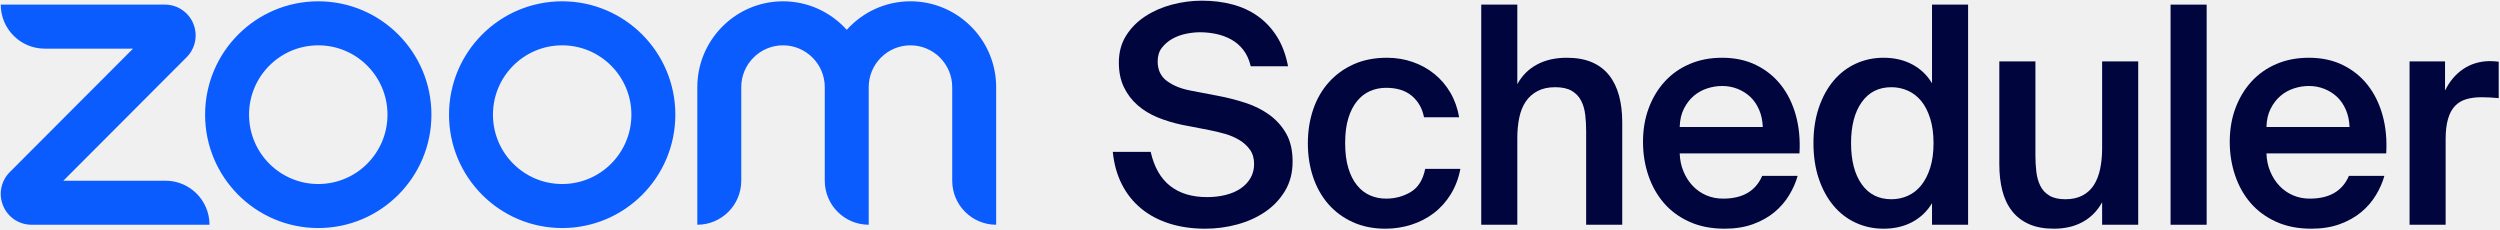
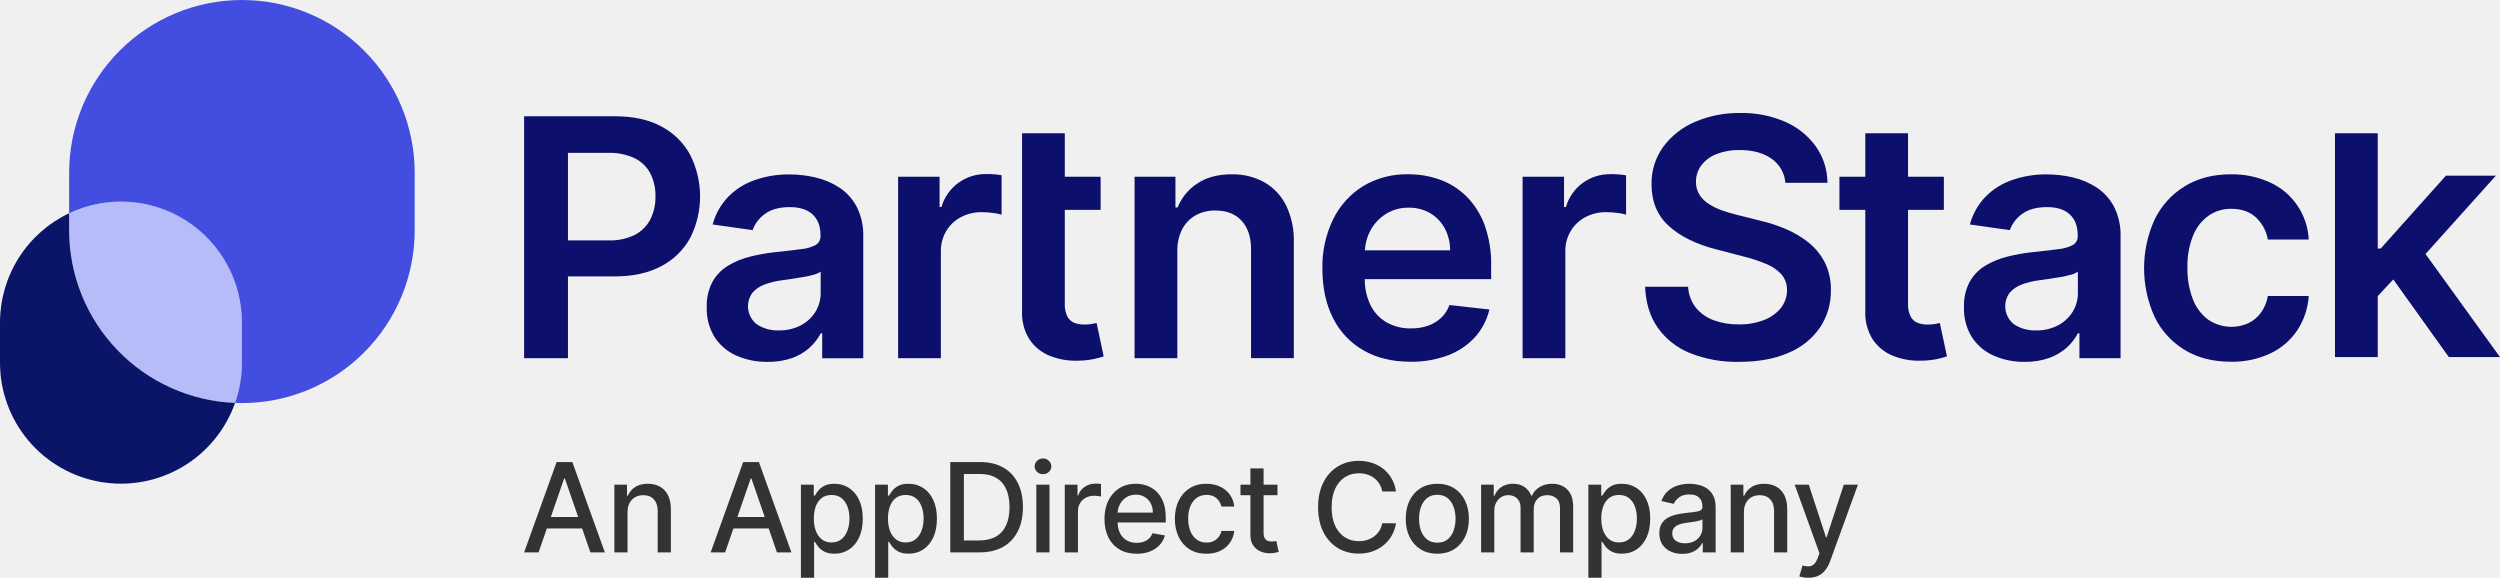
- <svg xmlns="http://www.w3.org/2000/svg" width="218" height="20" viewBox="0 0 218 20" fill="none">
-   <g clip-path="url(#clip0_3514_24130)">
-     <path d="M103.09 10.887C102.332 10.728 101.618 10.512 100.948 10.239C100.278 9.965 99.692 9.608 99.19 9.166C98.688 8.725 98.291 8.2 98 7.591C97.709 6.982 97.564 6.272 97.564 5.46C97.564 4.56 97.775 3.775 98.198 3.104C98.621 2.433 99.177 1.873 99.864 1.423C100.552 0.972 101.327 0.633 102.191 0.403C103.055 0.174 103.927 0.059 104.809 0.059C105.761 0.059 106.651 0.17 107.479 0.39C108.308 0.611 109.048 0.955 109.7 1.423C110.352 1.89 110.904 2.482 111.353 3.196C111.803 3.911 112.124 4.772 112.318 5.778H109.066C108.925 5.195 108.704 4.715 108.405 4.335C108.105 3.955 107.752 3.655 107.347 3.435C106.941 3.214 106.505 3.055 106.038 2.958C105.571 2.861 105.1 2.812 104.624 2.812C104.253 2.812 103.852 2.857 103.421 2.945C102.988 3.033 102.592 3.179 102.231 3.382C101.869 3.585 101.565 3.845 101.318 4.163C101.071 4.48 100.948 4.878 100.948 5.354C100.948 6.095 101.217 6.665 101.755 7.062C102.292 7.459 102.975 7.737 103.804 7.896L106.157 8.346C107.003 8.505 107.819 8.712 108.603 8.968C109.387 9.224 110.084 9.573 110.692 10.014C111.3 10.455 111.789 11.002 112.16 11.655C112.53 12.308 112.715 13.12 112.715 14.091C112.715 15.062 112.494 15.913 112.054 16.645C111.613 17.378 111.036 17.987 110.322 18.472C109.608 18.958 108.797 19.324 107.889 19.571C106.981 19.818 106.052 19.942 105.1 19.942C103.954 19.942 102.909 19.791 101.966 19.492C101.023 19.192 100.203 18.755 99.507 18.181C98.811 17.608 98.251 16.906 97.828 16.076C97.405 15.247 97.141 14.303 97.035 13.244H100.34C100.64 14.567 101.204 15.556 102.032 16.209C102.861 16.862 103.936 17.188 105.258 17.188C105.822 17.188 106.356 17.127 106.858 17.003C107.36 16.88 107.797 16.694 108.167 16.447C108.537 16.2 108.828 15.896 109.039 15.534C109.251 15.172 109.357 14.762 109.357 14.303C109.357 13.809 109.238 13.394 109 13.058C108.762 12.723 108.453 12.441 108.074 12.211C107.695 11.982 107.272 11.801 106.805 11.668C106.338 11.536 105.875 11.426 105.417 11.337L103.09 10.887Z" fill="#00053D" />
-     <path d="M120.946 5.036C121.739 5.036 122.488 5.16 123.194 5.407C123.898 5.654 124.529 6.002 125.084 6.453C125.639 6.903 126.102 7.445 126.472 8.081C126.843 8.716 127.098 9.431 127.239 10.225H124.172C124.031 9.467 123.683 8.848 123.128 8.372C122.572 7.895 121.819 7.657 120.867 7.657C120.373 7.657 119.91 7.75 119.479 7.935C119.046 8.12 118.668 8.412 118.342 8.809C118.015 9.206 117.76 9.705 117.575 10.305C117.39 10.905 117.297 11.628 117.297 12.476C117.297 13.323 117.39 14.051 117.575 14.66C117.76 15.269 118.015 15.772 118.342 16.169C118.668 16.566 119.046 16.857 119.479 17.042C119.91 17.228 120.373 17.32 120.867 17.32C121.66 17.32 122.378 17.126 123.022 16.738C123.665 16.35 124.084 15.679 124.278 14.726H127.345C127.186 15.556 126.904 16.297 126.499 16.95C126.093 17.603 125.6 18.15 125.018 18.591C124.436 19.033 123.784 19.368 123.061 19.597C122.338 19.826 121.589 19.942 120.814 19.942C119.756 19.942 118.808 19.752 117.971 19.372C117.134 18.993 116.425 18.472 115.843 17.81C115.261 17.148 114.816 16.363 114.508 15.454C114.199 14.545 114.045 13.561 114.045 12.502C114.045 11.443 114.199 10.459 114.508 9.55C114.816 8.641 115.27 7.852 115.869 7.181C116.468 6.51 117.191 5.985 118.038 5.605C118.884 5.226 119.853 5.036 120.946 5.036Z" fill="#00053D" />
-     <path d="M132.31 7.34C132.715 6.598 133.284 6.029 134.016 5.632C134.747 5.235 135.615 5.036 136.62 5.036C137.484 5.036 138.22 5.169 138.828 5.434C139.436 5.698 139.934 6.078 140.322 6.572C140.71 7.066 140.996 7.657 141.181 8.346C141.366 9.034 141.459 9.802 141.459 10.649V19.598H138.312V11.417C138.312 10.94 138.286 10.473 138.233 10.014C138.18 9.555 138.061 9.145 137.876 8.783C137.691 8.421 137.417 8.134 137.056 7.922C136.695 7.71 136.214 7.604 135.615 7.604C135.016 7.604 134.505 7.715 134.082 7.935C133.659 8.156 133.315 8.461 133.05 8.849C132.786 9.237 132.597 9.705 132.482 10.252C132.367 10.799 132.31 11.39 132.31 12.026V19.598H129.164V0.403H132.31V7.34Z" fill="#00053D" />
-     <path d="M150.383 19.942C149.22 19.942 148.193 19.738 147.303 19.332C146.412 18.927 145.672 18.379 145.081 17.691C144.491 17.003 144.041 16.2 143.733 15.282C143.424 14.364 143.27 13.393 143.27 12.37C143.27 11.293 143.438 10.309 143.773 9.418C144.107 8.527 144.575 7.754 145.174 7.101C145.773 6.448 146.496 5.941 147.342 5.579C148.188 5.217 149.131 5.036 150.171 5.036C151.282 5.036 152.269 5.248 153.133 5.672C153.996 6.095 154.719 6.678 155.301 7.419C155.883 8.16 156.315 9.038 156.597 10.053C156.879 11.068 156.984 12.176 156.914 13.376H146.47C146.487 13.941 146.597 14.466 146.8 14.951C147.003 15.437 147.272 15.856 147.607 16.209C147.941 16.562 148.334 16.835 148.783 17.029C149.233 17.224 149.722 17.32 150.251 17.32C151.96 17.32 153.097 16.659 153.662 15.335H156.755C156.597 15.9 156.35 16.46 156.015 17.016C155.68 17.572 155.252 18.066 154.733 18.499C154.213 18.931 153.591 19.28 152.869 19.544C152.146 19.809 151.317 19.942 150.383 19.942ZM150.171 7.498C149.731 7.498 149.294 7.569 148.863 7.71C148.43 7.852 148.043 8.067 147.699 8.359C147.355 8.65 147.069 9.021 146.84 9.471C146.611 9.921 146.487 10.455 146.47 11.072H153.715C153.697 10.525 153.591 10.027 153.397 9.577C153.203 9.126 152.948 8.752 152.631 8.451C152.313 8.151 151.943 7.918 151.52 7.75C151.097 7.582 150.647 7.498 150.171 7.498Z" fill="#00053D" />
-     <path d="M168.472 0.403H171.618V19.598H168.472V17.718C168.049 18.424 167.476 18.971 166.753 19.359C166.03 19.747 165.193 19.942 164.241 19.942C163.377 19.942 162.571 19.77 161.822 19.425C161.072 19.081 160.424 18.583 159.878 17.93C159.332 17.277 158.904 16.491 158.596 15.573C158.287 14.656 158.133 13.623 158.133 12.476C158.133 11.347 158.287 10.323 158.596 9.405C158.904 8.487 159.332 7.702 159.878 7.048C160.424 6.396 161.072 5.897 161.822 5.553C162.571 5.208 163.377 5.036 164.241 5.036C165.193 5.036 166.03 5.231 166.753 5.619C167.476 6.007 168.049 6.555 168.472 7.26V0.403ZM168.604 12.476C168.604 11.664 168.507 10.949 168.313 10.331C168.119 9.714 167.859 9.206 167.533 8.809C167.207 8.412 166.819 8.112 166.37 7.909C165.92 7.706 165.44 7.604 164.929 7.604C163.818 7.604 162.954 8.041 162.337 8.915C161.72 9.789 161.412 10.976 161.412 12.476C161.412 13.994 161.72 15.19 162.337 16.063C162.954 16.937 163.818 17.374 164.929 17.374C165.44 17.374 165.92 17.272 166.37 17.069C166.819 16.866 167.207 16.562 167.533 16.156C167.859 15.75 168.119 15.242 168.313 14.633C168.507 14.025 168.604 13.306 168.604 12.476Z" fill="#00053D" />
-     <path d="M183.305 17.638C182.899 18.38 182.34 18.949 181.626 19.346C180.912 19.743 180.07 19.942 179.101 19.942C178.255 19.942 177.532 19.809 176.933 19.544C176.333 19.28 175.839 18.9 175.452 18.406C175.064 17.912 174.782 17.321 174.606 16.632C174.429 15.944 174.341 15.176 174.341 14.329V5.354H177.488V13.561C177.488 14.038 177.514 14.506 177.567 14.964C177.62 15.424 177.735 15.834 177.911 16.195C178.087 16.557 178.351 16.844 178.704 17.056C179.057 17.268 179.524 17.374 180.106 17.374C180.687 17.374 181.185 17.264 181.6 17.043C182.014 16.822 182.344 16.518 182.591 16.129C182.838 15.741 183.018 15.273 183.133 14.726C183.248 14.179 183.305 13.588 183.305 12.952V5.354H186.452V19.597H183.305V17.638Z" fill="#00053D" />
-     <path d="M192.42 19.598H189.273V0.403H192.42V19.598Z" fill="#00053D" />
-     <path d="M201.547 19.942C200.383 19.942 199.356 19.738 198.466 19.332C197.576 18.927 196.836 18.379 196.245 17.691C195.655 17.003 195.205 16.2 194.897 15.282C194.588 14.364 194.434 13.393 194.434 12.37C194.434 11.293 194.601 10.309 194.937 9.418C195.271 8.527 195.738 7.754 196.338 7.101C196.937 6.448 197.66 5.941 198.506 5.579C199.352 5.217 200.295 5.036 201.335 5.036C202.446 5.036 203.433 5.248 204.297 5.672C205.16 6.095 205.883 6.678 206.465 7.419C207.047 8.16 207.479 9.038 207.761 10.053C208.042 11.068 208.148 12.176 208.078 13.376H197.634C197.651 13.941 197.761 14.466 197.964 14.951C198.167 15.437 198.436 15.856 198.771 16.209C199.105 16.562 199.498 16.835 199.947 17.029C200.397 17.224 200.886 17.32 201.415 17.32C203.124 17.32 204.261 16.659 204.826 15.335H207.919C207.761 15.9 207.514 16.46 207.179 17.016C206.844 17.572 206.416 18.066 205.897 18.499C205.376 18.931 204.755 19.28 204.032 19.544C203.309 19.809 202.481 19.942 201.547 19.942ZM201.335 7.498C200.895 7.498 200.458 7.569 200.027 7.71C199.594 7.852 199.207 8.067 198.863 8.359C198.519 8.65 198.233 9.021 198.004 9.471C197.774 9.921 197.651 10.455 197.634 11.072H204.879C204.861 10.525 204.755 10.027 204.561 9.577C204.367 9.126 204.112 8.752 203.794 8.451C203.477 8.151 203.107 7.918 202.684 7.75C202.261 7.582 201.811 7.498 201.335 7.498Z" fill="#00053D" />
-     <path d="M217.887 8.558C217.359 8.505 216.856 8.478 216.38 8.478C215.887 8.478 215.446 8.536 215.058 8.65C214.67 8.765 214.344 8.959 214.08 9.233C213.815 9.507 213.613 9.881 213.472 10.358C213.33 10.834 213.26 11.426 213.26 12.132V19.598H210.114V5.354H213.207V7.896C213.595 7.101 214.12 6.479 214.781 6.029C215.442 5.579 216.204 5.345 217.068 5.328C217.191 5.328 217.328 5.332 217.478 5.341C217.627 5.35 217.764 5.363 217.887 5.381V8.558Z" fill="#00053D" />
-     <path d="M18.268 19.597H2.749C1.66 19.597 0.687 18.946 0.271 17.938C-0.146 16.93 0.082 15.78 0.852 15.009L11.602 4.241H3.897C1.781 4.241 0.065 2.522 0.065 0.402H14.377C15.466 0.402 16.439 1.053 16.856 2.061C17.272 3.069 17.044 4.218 16.274 4.99L5.525 15.758H14.436C16.552 15.758 18.268 17.477 18.268 19.597ZM86.865 7.6C86.865 3.472 83.513 0.114 79.392 0.114C77.188 0.114 75.205 1.076 73.836 2.601C72.467 1.076 70.483 0.114 68.279 0.114C64.159 0.114 60.806 3.472 60.806 7.6V19.597C62.923 19.597 64.638 17.878 64.638 15.758V7.6C64.638 5.589 66.272 3.953 68.279 3.953C70.286 3.953 71.92 5.589 71.92 7.6V15.758C71.92 17.878 73.635 19.597 75.752 19.597V7.6C75.752 5.589 77.385 3.953 79.392 3.953C81.4 3.953 83.033 5.589 83.033 7.6V15.758C83.033 17.878 84.749 19.597 86.865 19.597L86.865 7.6ZM58.89 9.999C58.89 15.459 54.472 19.885 49.022 19.885C43.572 19.885 39.154 15.459 39.154 9.999C39.154 4.54 43.572 0.114 49.022 0.114C54.472 0.114 58.89 4.54 58.89 9.999ZM55.058 9.999C55.058 6.66 52.355 3.953 49.022 3.953C45.688 3.953 42.986 6.66 42.986 9.999C42.986 13.339 45.688 16.046 49.022 16.046C52.355 16.046 55.058 13.339 55.058 9.999ZM37.621 9.999C37.621 15.459 33.203 19.885 27.753 19.885C22.303 19.885 17.885 15.459 17.885 9.999C17.885 4.54 22.303 0.114 27.753 0.114C33.203 0.114 37.621 4.54 37.621 9.999ZM33.789 9.999C33.789 6.66 31.087 3.953 27.753 3.953C24.42 3.953 21.717 6.66 21.717 9.999C21.717 13.339 24.42 16.046 27.753 16.046C31.087 16.046 33.789 13.339 33.789 9.999Z" fill="#0B5CFF" />
-   </g>
-   <defs>
-     <clipPath id="clip0_3514_24130">
-       <rect width="218" height="20" fill="white" />
-     </clipPath>
-   </defs>
+ <svg xmlns="http://www.w3.org/2000/svg" width="2094" height="484" viewBox="0 0 2094 484" fill="none">
+   <path d="M101.323 168.851C86.304 168.837 71.471 172.172 57.904 178.615V192.981C57.906 230.366 72.377 266.3 98.285 293.252C124.193 320.204 159.527 336.084 196.883 337.562C200.695 326.731 202.637 315.33 202.625 303.848V270.154C202.625 243.287 191.952 217.52 172.954 198.522C153.956 179.524 128.19 168.851 101.323 168.851Z" fill="#B6BCF7" />
+   <path d="M202.625 0C183.618 -1.81652e-07 164.798 3.744 147.238 11.018C129.679 18.292 113.724 28.954 100.285 42.395C86.846 55.836 76.186 71.792 68.915 89.352C61.643 106.913 57.902 125.734 57.904 144.741V178.615C73.347 171.296 90.389 168.001 107.447 169.037C124.505 170.073 141.023 175.407 155.466 184.542C169.908 193.677 181.805 206.317 190.051 221.285C198.296 236.254 202.622 253.064 202.625 270.154V303.848C202.628 315.303 200.686 326.676 196.883 337.482C198.884 337.482 200.704 337.622 202.625 337.622C241.007 337.622 277.818 322.375 304.958 295.234C332.099 268.094 347.346 231.283 347.346 192.901V144.741C347.349 125.734 343.607 106.913 336.335 89.352C329.064 71.792 318.404 55.836 304.965 42.395C291.526 28.954 275.572 18.292 258.012 11.018C240.452 3.744 221.632 -1.81652e-07 202.625 0Z" fill="#434EE1" />
+   <path d="M57.904 192.981V178.615C40.581 186.831 25.944 199.794 15.694 215.997C5.444 232.201 0.002 250.98 0 270.154V303.848C0.011 327.753 8.475 350.885 23.895 369.153C39.314 387.422 60.696 399.649 84.26 403.675C107.825 407.701 132.054 403.265 152.663 391.151C173.273 379.038 188.936 360.028 196.883 337.482C159.541 336.004 124.219 320.136 98.313 293.201C72.407 266.266 57.927 230.352 57.904 192.981Z" fill="#0A1567" />
+   <path d="M578.263 129.975C572.793 119.816 564.439 111.503 554.253 106.085C543.675 100.282 530.596 97.381 515.016 97.381H438.984V300.006H475.72V231.537H514.496C530.143 231.537 543.302 228.656 553.973 222.894C564.235 217.533 572.675 209.247 578.223 199.084C583.604 188.36 586.405 176.527 586.405 164.529C586.405 152.531 583.604 140.699 578.223 129.975H578.263ZM544.829 183.557C541.986 189.145 537.476 193.711 531.923 196.623C524.977 200.039 517.289 201.669 509.554 201.365H475.72V128.054H509.354C517.119 127.744 524.843 129.323 531.863 132.656C537.429 135.449 541.967 139.931 544.829 145.461C547.729 151.37 549.169 157.888 549.031 164.469C549.16 171.075 547.72 177.617 544.829 183.557Z" fill="#0C106C" />
+   <path d="M642.85 303.087C633.907 303.232 625.038 301.458 616.839 297.885C609.404 294.634 603.077 289.288 598.631 282.499C593.982 274.962 591.664 266.219 591.969 257.368C591.692 249.989 593.326 242.662 596.711 236.099C599.798 230.567 604.265 225.928 609.676 222.634C615.431 219.147 621.686 216.563 628.224 214.97C635.267 213.194 642.428 211.924 649.653 211.169C658.55 210.248 665.773 209.408 671.322 208.648C675.555 208.282 679.671 207.071 683.427 205.086C684.684 204.28 685.702 203.151 686.375 201.817C687.047 200.483 687.349 198.993 687.249 197.503V196.923C687.249 189.46 685.028 183.697 680.606 179.595C676.184 175.494 669.821 173.473 661.518 173.473C652.754 173.473 645.811 175.38 640.689 179.195C635.941 182.559 632.332 187.292 630.345 192.761L596.911 188.019C599.243 179.306 603.737 171.323 609.976 164.809C616.206 158.479 623.823 153.684 632.225 150.803C641.579 147.57 651.422 145.979 661.318 146.101C668.682 146.11 676.02 146.969 683.187 148.662C690.259 150.303 696.99 153.167 703.075 157.126C709.17 161.162 714.152 166.667 717.561 173.133C721.477 180.95 723.369 189.625 723.064 198.363V300.066H688.669V279.137H687.489C682.416 288.809 673.875 296.206 663.579 299.846C656.917 302.152 649.897 303.25 642.85 303.087ZM652.154 276.756C658.653 276.927 665.09 275.447 670.862 272.454C675.892 269.817 680.116 265.87 683.087 261.03C685.932 256.353 687.421 250.977 687.389 245.503V227.496C685.666 228.701 683.732 229.57 681.686 230.057C678.744 230.889 675.758 231.557 672.742 232.057C669.441 232.658 666.18 233.178 662.938 233.638L654.535 234.819C649.631 235.446 644.817 236.641 640.189 238.38C636.322 239.785 632.879 242.154 630.185 245.263C627.284 249.259 626.035 254.219 626.699 259.113C627.362 264.006 629.886 268.455 633.746 271.534C639.191 275.143 645.625 276.968 652.154 276.756Z" fill="#0C106C" />
+   <path d="M752.256 300.006V148.042H786.99V173.373H788.571C790.936 165.184 795.972 158.021 802.877 153.024C809.643 148.211 817.764 145.675 826.067 145.781C828.068 145.781 830.269 145.781 832.75 146.021C834.823 146.148 836.888 146.395 838.932 146.762V179.796C836.592 179.103 834.195 178.621 831.769 178.355C828.631 177.941 825.47 177.727 822.305 177.715C816.195 177.613 810.159 179.059 804.758 181.917C799.702 184.608 795.475 188.627 792.533 193.541C789.503 198.733 787.959 204.658 788.071 210.669V300.006H752.256Z" fill="#0C106C" />
+   <path d="M918.506 270.534C917.506 270.794 916.085 271.094 914.204 271.414C912.186 271.733 910.144 271.873 908.102 271.834C905.333 271.87 902.58 271.402 899.978 270.454C897.465 269.468 895.382 267.625 894.096 265.252C892.422 261.828 891.657 258.031 891.875 254.227V175.794H921.888V148.042H891.875V111.627H856.08V260.229C855.638 268.57 857.73 276.85 862.083 283.979C866.212 290.278 872.166 295.165 879.15 297.985C886.84 301.071 895.103 302.47 903.38 302.087C907.723 302.049 912.052 301.586 916.305 300.706C919.055 300.12 921.774 299.392 924.449 298.526L918.506 270.534Z" fill="#0C106C" />
+   <path d="M986.134 210.969V300.006H950.319V148.042H984.554V173.793H986.334C989.687 165.462 995.547 158.38 1003.1 153.525C1010.78 148.496 1020.3 145.988 1031.65 146.001C1041.24 145.777 1050.71 148.097 1059.11 152.724C1066.98 157.265 1073.32 164.05 1077.31 172.213C1081.88 181.881 1084.07 192.5 1083.7 203.186V299.946H1047.88V208.788C1047.88 198.624 1045.26 190.674 1040.02 184.938C1034.77 179.202 1027.49 176.334 1018.15 176.334C1012.34 176.189 1006.59 177.569 1001.48 180.336C996.621 183.092 992.666 187.2 990.096 192.161C987.241 198.006 985.879 204.468 986.134 210.969Z" fill="#0C106C" />
+   <path d="M1249 222.834C1249.27 211.101 1247.39 199.417 1243.46 188.359C1240.19 179.381 1234.99 171.227 1228.24 164.469C1221.95 158.243 1214.39 153.463 1206.07 150.463C1197.55 147.431 1188.56 145.907 1179.52 145.961C1166.19 145.661 1153.06 149.129 1141.62 155.966C1130.81 162.687 1122.12 172.338 1116.57 183.797C1110.38 196.641 1107.32 210.763 1107.63 225.015C1107.63 240.915 1110.59 254.72 1116.53 266.432C1122.16 277.758 1131.02 287.158 1142 293.443C1153.04 299.806 1166.19 302.987 1181.44 302.987C1192.17 303.176 1202.84 301.344 1212.89 297.585C1221.52 294.363 1229.27 289.146 1235.5 282.359C1241.39 275.795 1245.52 267.844 1247.5 259.249L1214.05 255.487C1212.59 259.586 1210.19 263.281 1207.03 266.272C1203.87 269.212 1200.12 271.454 1196.04 272.855C1191.49 274.39 1186.7 275.141 1181.9 275.076C1174.78 275.249 1167.75 273.522 1161.53 270.074C1155.67 266.711 1150.95 261.683 1147.96 255.627C1144.68 248.83 1143.03 241.365 1143.12 233.818H1248.98L1249 222.834ZM1143.22 209.688C1143.52 203.886 1145.09 198.221 1147.84 193.101C1150.86 187.439 1155.31 182.666 1160.75 179.255C1166.53 175.659 1173.23 173.817 1180.04 173.953C1186.35 173.83 1192.58 175.442 1198.04 178.615C1203.17 181.667 1207.36 186.061 1210.17 191.32C1213.14 196.984 1214.66 203.293 1214.61 209.688H1143.22Z" fill="#0C106C" />
+   <path d="M1275.32 300.006V148.042H1310.05V173.373H1311.63C1313.98 165.18 1319.01 158.014 1325.92 153.024C1332.7 148.24 1340.83 145.732 1349.13 145.861C1351.13 145.861 1353.33 145.861 1355.81 146.101C1357.88 146.231 1359.95 146.478 1361.99 146.842V179.795C1359.65 179.104 1357.24 178.622 1354.81 178.355C1351.68 177.94 1348.52 177.726 1345.37 177.715C1339.25 177.615 1333.21 179.06 1327.8 181.916C1322.75 184.609 1318.53 188.628 1315.59 193.541C1312.55 198.729 1311.01 204.657 1311.13 210.668V300.006H1275.32Z" fill="#0C106C" />
+   <path d="M1495.43 153.084C1495.12 149.066 1493.91 145.168 1491.9 141.676C1489.89 138.183 1487.12 135.183 1483.8 132.896C1476.97 128.094 1468.12 125.686 1457.23 125.673C1450.5 125.51 1443.81 126.686 1437.54 129.134C1432.58 131.068 1428.23 134.319 1424.98 138.538C1422.09 142.47 1420.53 147.224 1420.54 152.104C1420.43 155.964 1421.45 159.772 1423.46 163.069C1425.5 166.261 1428.24 168.955 1431.46 170.952C1434.97 173.17 1438.72 174.976 1442.65 176.334C1446.7 177.785 1450.82 179.008 1455.01 179.996L1474 184.738C1481.57 186.495 1488.96 188.912 1496.11 191.961C1502.99 194.866 1509.42 198.733 1515.22 203.446C1520.82 208.012 1525.39 213.713 1528.62 220.173C1532.06 227.325 1533.75 235.189 1533.56 243.122C1533.75 254.253 1530.54 265.176 1524.36 274.435C1517.81 283.835 1508.69 291.149 1498.09 295.504C1486.64 300.573 1472.81 303.101 1456.59 303.087C1442.57 303.407 1428.62 300.918 1415.57 295.764C1404.67 291.405 1395.25 283.984 1388.46 274.395C1381.97 265.058 1378.46 253.647 1377.94 240.161H1413.95C1414.25 246.567 1416.54 252.722 1420.5 257.768C1424.46 262.549 1429.63 266.172 1435.48 268.253C1442.17 270.653 1449.23 271.825 1456.33 271.714C1463.51 271.856 1470.64 270.634 1477.36 268.113C1482.88 266.078 1487.78 262.628 1491.55 258.109C1494.98 253.793 1496.84 248.436 1496.81 242.922C1496.91 238.13 1495.25 233.468 1492.15 229.817C1488.61 226.006 1484.27 223.033 1479.44 221.113C1473.27 218.527 1466.9 216.426 1460.39 214.83L1437.34 208.828C1420.63 204.546 1407.45 198.03 1397.81 189.28C1388.16 180.529 1383.33 168.904 1383.32 154.405C1383.1 143.176 1386.52 132.177 1393.07 123.052C1399.88 113.819 1409.05 106.589 1419.62 102.123C1431.62 96.985 1444.58 94.435 1457.63 94.64C1470.64 94.369 1483.56 96.922 1495.49 102.123C1505.71 106.596 1514.54 113.735 1521.06 122.792C1527.29 131.682 1530.64 142.269 1530.66 153.124L1495.43 153.084Z" fill="#0C106C" />
+   <path d="M1624.8 270.534C1623.8 270.794 1622.38 271.094 1620.5 271.414C1618.48 271.733 1616.44 271.873 1614.4 271.834C1611.63 271.87 1608.88 271.402 1606.28 270.454C1603.76 269.468 1601.68 267.625 1600.39 265.252C1598.72 261.828 1597.95 258.031 1598.17 254.227V175.794H1628.18V148.042H1598.17V111.627H1562.38V148.042H1540.71V175.794H1562.38V260.229C1561.93 268.57 1564.03 276.85 1568.38 283.979C1572.51 290.278 1578.46 295.165 1585.45 297.985C1593.14 301.071 1601.4 302.47 1609.68 302.087C1614.02 302.049 1618.35 301.586 1622.6 300.706C1625.36 300.117 1628.08 299.389 1630.77 298.526L1624.8 270.534Z" fill="#0C106C" />
+   <path d="M1695.91 303.087C1686.97 303.232 1678.1 301.458 1669.9 297.885C1662.47 294.634 1656.14 289.288 1651.69 282.499C1647.04 274.963 1644.71 266.22 1645.01 257.368C1644.73 249.986 1646.37 242.657 1649.77 236.099C1652.86 230.572 1657.32 225.935 1662.72 222.633C1668.48 219.15 1674.74 216.566 1681.29 214.97C1688.32 213.196 1695.48 211.926 1702.7 211.169C1711.61 210.248 1718.83 209.408 1724.36 208.648C1728.6 208.285 1732.73 207.074 1736.49 205.086C1737.74 204.277 1738.76 203.147 1739.43 201.814C1740.09 200.48 1740.39 198.991 1740.29 197.503V196.923C1740.29 189.46 1738.09 183.697 1733.67 179.595C1729.25 175.494 1722.88 173.473 1714.58 173.473C1705.8 173.473 1698.86 175.38 1693.75 179.195C1689 182.554 1685.39 187.288 1683.41 192.761L1649.97 188.019C1652.3 179.307 1656.79 171.324 1663.02 164.809C1669.26 158.478 1676.88 153.684 1685.29 150.803C1694.66 147.548 1704.52 145.944 1714.44 146.061C1721.8 146.07 1729.14 146.929 1736.31 148.622C1743.38 150.267 1750.11 153.131 1756.2 157.086C1762.29 161.122 1767.27 166.627 1770.68 173.093C1774.6 180.91 1776.49 189.585 1776.19 198.323V300.026H1741.73V279.137H1740.45C1738.11 283.58 1735.02 287.582 1731.31 290.962C1727.02 294.844 1722.01 297.836 1716.56 299.766C1709.93 302.09 1702.94 303.215 1695.91 303.087ZM1705.22 276.756C1711.72 276.924 1718.15 275.444 1723.92 272.454C1728.95 269.816 1733.17 265.869 1736.13 261.03C1738.98 256.357 1740.47 250.979 1740.43 245.503V227.496C1738.72 228.701 1736.79 229.571 1734.75 230.057C1731.8 230.886 1728.81 231.554 1725.79 232.057C1722.5 232.658 1719.22 233.178 1716 233.638L1707.6 234.819C1702.69 235.446 1697.88 236.641 1693.25 238.38C1689.38 239.785 1685.94 242.154 1683.25 245.263C1680.35 249.259 1679.1 254.219 1679.76 259.112C1680.42 264.006 1682.95 268.455 1686.81 271.534C1692.25 275.145 1698.69 276.971 1705.22 276.756Z" fill="#0C106C" />
+   <path d="M1868.71 302.987C1853.53 302.987 1840.51 299.653 1829.67 292.983C1818.84 286.363 1810.15 276.763 1804.64 265.331C1798.84 252.501 1795.85 238.579 1795.88 224.499C1795.9 210.419 1798.94 196.507 1804.78 183.697C1810.36 172.253 1819.1 162.644 1829.97 156.006C1840.81 149.336 1853.66 146.001 1868.51 146.001C1879.81 145.784 1891.01 148.102 1901.3 152.784C1910.6 156.992 1918.55 163.686 1924.28 172.128C1930.02 180.57 1933.31 190.431 1933.79 200.624H1899.56C1898.34 193.602 1894.89 187.16 1889.71 182.257C1884.55 177.361 1877.64 174.907 1868.99 174.893C1862.1 174.765 1855.34 176.824 1849.7 180.776C1843.88 185.058 1839.4 190.909 1836.79 197.643C1833.53 206.03 1831.97 214.979 1832.19 223.974C1831.97 233.068 1833.51 242.117 1836.73 250.625C1839.3 257.432 1843.75 263.37 1849.56 267.753C1854.45 271.069 1860.1 273.082 1865.99 273.601C1871.88 274.119 1877.8 273.125 1883.19 270.714C1887.38 268.711 1891 265.7 1893.74 261.95C1896.72 257.784 1898.71 252.994 1899.56 247.944H1933.79C1933.14 258.118 1929.87 267.952 1924.31 276.496C1918.74 284.861 1911.01 291.561 1901.94 295.884C1891.56 300.793 1880.18 303.224 1868.71 302.987Z" fill="#0C106C" />
+   <path d="M2051.16 299.106H2094L2031.61 212.75L2090.54 147.142H2048.68L1994.06 208.188H1991.6V111.627H1955.78V299.106H1991.6V248.024L2004.62 234.058L2051.16 299.106Z" fill="#0C106C" />
+   <path d="M1514.67 483.938C1513.02 483.938 1511.52 483.802 1510.17 483.531C1508.81 483.285 1507.8 483.014 1507.14 482.719L1509.8 473.67C1511.82 474.212 1513.61 474.446 1515.19 474.372C1516.77 474.298 1518.16 473.707 1519.36 472.599C1520.59 471.491 1521.68 469.682 1522.61 467.17L1523.98 463.403L1503.22 405.938H1515.04L1529.41 449.96H1530L1544.37 405.938H1556.22L1532.84 470.236C1531.76 473.19 1530.38 475.689 1528.71 477.733C1527.03 479.801 1525.04 481.352 1522.72 482.386C1520.41 483.42 1517.73 483.938 1514.67 483.938Z" fill="#333333" />
+   <path d="M1460.69 428.983V462.665H1449.65V405.938H1460.25V415.17H1460.95C1462.25 412.167 1464.3 409.754 1467.08 407.932C1469.89 406.11 1473.42 405.199 1477.68 405.199C1481.54 405.199 1484.93 406.011 1487.84 407.636C1490.74 409.237 1492.99 411.625 1494.59 414.801C1496.19 417.977 1496.99 421.904 1496.99 426.582V462.665H1485.95V427.912C1485.95 423.8 1484.88 420.587 1482.74 418.273C1480.6 415.934 1477.65 414.764 1473.91 414.764C1471.35 414.764 1469.07 415.318 1467.08 416.426C1465.11 417.534 1463.55 419.159 1462.39 421.301C1461.26 423.419 1460.69 425.979 1460.69 428.983Z" fill="#333333" />
+   <path d="M1409.03 463.92C1405.43 463.92 1402.18 463.256 1399.28 461.926C1396.37 460.572 1394.07 458.615 1392.37 456.054C1390.7 453.493 1389.86 450.354 1389.86 446.636C1389.86 443.436 1390.47 440.801 1391.7 438.733C1392.94 436.665 1394.6 435.027 1396.69 433.821C1398.78 432.615 1401.12 431.704 1403.71 431.088C1406.29 430.473 1408.93 430.005 1411.61 429.685C1415.01 429.291 1417.77 428.971 1419.88 428.724C1422 428.454 1423.54 428.023 1424.5 427.432C1425.46 426.841 1425.94 425.881 1425.94 424.551V424.293C1425.94 421.067 1425.03 418.568 1423.21 416.795C1421.41 415.023 1418.73 414.136 1415.16 414.136C1411.44 414.136 1408.51 414.961 1406.37 416.611C1404.25 418.236 1402.78 420.045 1401.97 422.04L1391.59 419.676C1392.83 416.229 1394.62 413.447 1396.99 411.33C1399.37 409.188 1402.12 407.636 1405.22 406.676C1408.32 405.691 1411.59 405.199 1415.01 405.199C1417.27 405.199 1419.67 405.47 1422.21 406.011C1424.77 406.528 1427.16 407.489 1429.38 408.892C1431.62 410.295 1433.45 412.302 1434.88 414.912C1436.31 417.497 1437.02 420.858 1437.02 424.994V462.665H1426.24V454.909H1425.79C1425.08 456.337 1424.01 457.741 1422.58 459.119C1421.15 460.498 1419.32 461.643 1417.08 462.554C1414.84 463.465 1412.15 463.92 1409.03 463.92ZM1411.43 455.057C1414.48 455.057 1417.09 454.454 1419.26 453.247C1421.45 452.041 1423.11 450.465 1424.24 448.52C1425.4 446.55 1425.98 444.445 1425.98 442.205V434.892C1425.58 435.286 1424.82 435.655 1423.69 436C1422.58 436.32 1421.31 436.603 1419.88 436.849C1418.46 437.071 1417.06 437.28 1415.71 437.477C1414.36 437.65 1413.22 437.797 1412.31 437.92C1410.17 438.191 1408.21 438.647 1406.44 439.287C1404.69 439.927 1403.29 440.85 1402.23 442.057C1401.2 443.239 1400.68 444.814 1400.68 446.784C1400.68 449.517 1401.69 451.585 1403.71 452.989C1405.73 454.367 1408.3 455.057 1411.43 455.057Z" fill="#333333" />
+   <path d="M1330.41 483.938V405.938H1341.19V415.134H1342.12C1342.76 413.952 1343.68 412.585 1344.89 411.034C1346.09 409.483 1347.77 408.129 1349.91 406.972C1352.05 405.79 1354.88 405.199 1358.4 405.199C1362.98 405.199 1367.07 406.356 1370.67 408.67C1374.26 410.985 1377.08 414.321 1379.12 418.679C1381.19 423.037 1382.23 428.281 1382.23 434.412C1382.23 440.543 1381.2 445.799 1379.16 450.182C1377.12 454.54 1374.31 457.901 1370.74 460.264C1367.17 462.603 1363.09 463.773 1358.51 463.773C1355.07 463.773 1352.25 463.194 1350.06 462.037C1347.89 460.88 1346.19 459.526 1344.96 457.974C1343.73 456.423 1342.78 455.045 1342.12 453.838H1341.45V483.938H1330.41ZM1341.23 434.301C1341.23 438.29 1341.81 441.786 1342.97 444.79C1344.12 447.794 1345.8 450.145 1347.99 451.844C1350.18 453.518 1352.86 454.355 1356.04 454.355C1359.34 454.355 1362.1 453.481 1364.31 451.733C1366.53 449.96 1368.2 447.56 1369.34 444.531C1370.49 441.503 1371.07 438.093 1371.07 434.301C1371.07 430.559 1370.51 427.198 1369.37 424.219C1368.26 421.24 1366.59 418.888 1364.35 417.165C1362.13 415.441 1359.36 414.58 1356.04 414.58C1352.84 414.58 1350.13 415.404 1347.92 417.054C1345.72 418.704 1344.06 421.006 1342.93 423.96C1341.8 426.915 1341.23 430.362 1341.23 434.301Z" fill="#333333" />
+   <path d="M1240.58 462.665V405.938H1251.17V415.17H1251.88C1253.06 412.044 1254.99 409.606 1257.67 407.858C1260.36 406.085 1263.57 405.199 1267.31 405.199C1271.11 405.199 1274.28 406.085 1276.84 407.858C1279.43 409.631 1281.34 412.068 1282.57 415.17H1283.16C1284.51 412.142 1286.67 409.729 1289.62 407.932C1292.58 406.11 1296.1 405.199 1300.18 405.199C1305.33 405.199 1309.53 406.812 1312.78 410.037C1316.05 413.262 1317.69 418.125 1317.69 424.625V462.665H1306.65V425.659C1306.65 421.818 1305.6 419.036 1303.51 417.312C1301.41 415.589 1298.92 414.727 1296.01 414.727C1292.42 414.727 1289.62 415.835 1287.63 418.051C1285.63 420.242 1284.63 423.062 1284.63 426.509V462.665H1273.63V424.957C1273.63 421.88 1272.67 419.405 1270.75 417.534C1268.83 415.663 1266.33 414.727 1263.25 414.727C1261.16 414.727 1259.23 415.281 1257.45 416.389C1255.7 417.473 1254.29 418.987 1253.21 420.932C1252.15 422.877 1251.62 425.13 1251.62 427.69V462.665H1240.58Z" fill="#333333" />
+   <path d="M1203.89 463.81C1198.57 463.81 1193.93 462.591 1189.96 460.153C1186 457.716 1182.92 454.306 1180.73 449.923C1178.54 445.541 1177.44 440.42 1177.44 434.56C1177.44 428.675 1178.54 423.529 1180.73 419.122C1182.92 414.715 1186 411.293 1189.96 408.855C1193.93 406.418 1198.57 405.199 1203.89 405.199C1209.2 405.199 1213.85 406.418 1217.81 408.855C1221.77 411.293 1224.85 414.715 1227.04 419.122C1229.23 423.529 1230.33 428.675 1230.33 434.56C1230.33 440.42 1229.23 445.541 1227.04 449.923C1224.85 454.306 1221.77 457.716 1217.81 460.153C1213.85 462.591 1209.2 463.81 1203.89 463.81ZM1203.92 454.54C1207.37 454.54 1210.23 453.629 1212.49 451.807C1214.76 449.985 1216.43 447.56 1217.51 444.531C1218.62 441.503 1219.18 438.167 1219.18 434.523C1219.18 430.903 1218.62 427.58 1217.51 424.551C1216.43 421.498 1214.76 419.048 1212.49 417.202C1210.23 415.355 1207.37 414.432 1203.92 414.432C1200.45 414.432 1197.57 415.355 1195.28 417.202C1193.02 419.048 1191.33 421.498 1190.22 424.551C1189.14 427.58 1188.6 430.903 1188.6 434.523C1188.6 438.167 1189.14 441.503 1190.22 444.531C1191.33 447.56 1193.02 449.985 1195.28 451.807C1197.57 453.629 1200.45 454.54 1203.92 454.54Z" fill="#333333" />
+   <path d="M1169.3 411.625H1157.78C1157.34 409.163 1156.51 406.996 1155.31 405.125C1154.1 403.254 1152.62 401.666 1150.87 400.361C1149.13 399.056 1147.17 398.071 1145 397.406C1142.86 396.741 1140.58 396.409 1138.17 396.409C1133.81 396.409 1129.91 397.505 1126.46 399.696C1123.04 401.887 1120.33 405.1 1118.34 409.335C1116.37 413.57 1115.38 418.741 1115.38 424.847C1115.38 431.002 1116.37 436.197 1118.34 440.432C1120.33 444.667 1123.05 447.867 1126.5 450.034C1129.95 452.201 1133.82 453.284 1138.13 453.284C1140.52 453.284 1142.79 452.964 1144.93 452.324C1147.09 451.659 1149.05 450.687 1150.8 449.406C1152.55 448.126 1154.03 446.563 1155.23 444.716C1156.46 442.845 1157.31 440.703 1157.78 438.29L1169.3 438.327C1168.69 442.045 1167.49 445.467 1165.72 448.594C1163.97 451.696 1161.72 454.38 1158.96 456.645C1156.23 458.885 1153.1 460.621 1149.58 461.852C1146.06 463.083 1142.22 463.699 1138.06 463.699C1131.51 463.699 1125.67 462.148 1120.55 459.045C1115.43 455.919 1111.39 451.45 1108.44 445.639C1105.51 439.829 1104.04 432.898 1104.04 424.847C1104.04 416.771 1105.52 409.84 1108.48 404.054C1111.43 398.243 1115.47 393.787 1120.59 390.685C1125.71 387.558 1131.53 385.994 1138.06 385.994C1142.07 385.994 1145.81 386.573 1149.29 387.73C1152.78 388.863 1155.92 390.537 1158.7 392.753C1161.49 394.944 1163.79 397.628 1165.61 400.804C1167.43 403.955 1168.66 407.563 1169.3 411.625Z" fill="#333333" />
+   <path d="M1070.02 405.938V414.801H1039.03V405.938H1070.02ZM1047.34 392.347H1058.38V446.009C1058.38 448.151 1058.7 449.763 1059.34 450.847C1059.98 451.905 1060.81 452.632 1061.82 453.026C1062.85 453.395 1063.97 453.58 1065.18 453.58C1066.06 453.58 1066.84 453.518 1067.5 453.395C1068.17 453.272 1068.69 453.173 1069.06 453.099L1071.05 462.222C1070.41 462.468 1069.5 462.714 1068.32 462.96C1067.14 463.231 1065.66 463.379 1063.89 463.403C1060.98 463.453 1058.27 462.936 1055.76 461.852C1053.25 460.769 1051.22 459.095 1049.67 456.83C1048.12 454.564 1047.34 451.721 1047.34 448.298V392.347Z" fill="#333333" />
+   <path d="M1010.5 463.81C1005.01 463.81 1000.29 462.566 996.321 460.08C992.382 457.568 989.354 454.109 987.236 449.702C985.119 445.295 984.06 440.247 984.06 434.56C984.06 428.798 985.143 423.714 987.31 419.307C989.477 414.875 992.53 411.416 996.469 408.929C1000.41 406.442 1005.05 405.199 1010.39 405.199C1014.7 405.199 1018.54 405.999 1021.92 407.599C1025.29 409.175 1028.01 411.391 1030.08 414.247C1032.17 417.103 1033.41 420.439 1033.81 424.256H1023.06C1022.47 421.597 1021.11 419.307 1019 417.386C1016.9 415.466 1014.1 414.506 1010.58 414.506C1007.5 414.506 1004.8 415.318 1002.49 416.943C1000.2 418.544 998.414 420.833 997.134 423.812C995.854 426.767 995.213 430.263 995.213 434.301C995.213 438.438 995.841 442.008 997.097 445.011C998.353 448.015 1000.13 450.342 1002.42 451.991C1004.73 453.641 1007.45 454.466 1010.58 454.466C1012.67 454.466 1014.57 454.084 1016.26 453.321C1017.99 452.533 1019.43 451.413 1020.59 449.96C1021.77 448.508 1022.59 446.759 1023.06 444.716H1033.81C1033.41 448.384 1032.22 451.659 1030.22 454.54C1028.23 457.42 1025.56 459.686 1022.21 461.335C1018.89 462.985 1014.98 463.81 1010.5 463.81Z" fill="#333333" />
+   <path d="M952.098 463.81C946.509 463.81 941.696 462.616 937.658 460.227C933.645 457.814 930.542 454.429 928.351 450.071C926.184 445.688 925.101 440.555 925.101 434.67C925.101 428.86 926.184 423.739 928.351 419.307C930.542 414.875 933.595 411.416 937.51 408.929C941.45 406.442 946.054 405.199 951.323 405.199C954.523 405.199 957.626 405.728 960.629 406.787C963.633 407.846 966.329 409.508 968.718 411.773C971.106 414.038 972.989 416.98 974.368 420.599C975.747 424.194 976.436 428.564 976.436 433.71V437.625H931.343V429.352H965.615C965.615 426.447 965.024 423.874 963.843 421.634C962.661 419.368 960.999 417.583 958.857 416.278C956.739 414.973 954.253 414.321 951.397 414.321C948.294 414.321 945.586 415.084 943.272 416.611C940.982 418.113 939.209 420.082 937.953 422.52C936.722 424.933 936.107 427.555 936.107 430.386V436.849C936.107 440.641 936.772 443.866 938.101 446.526C939.455 449.185 941.339 451.216 943.752 452.619C946.165 453.998 948.984 454.688 952.209 454.688C954.302 454.688 956.21 454.392 957.933 453.801C959.657 453.186 961.147 452.275 962.402 451.068C963.658 449.862 964.618 448.372 965.283 446.599L975.735 448.483C974.897 451.561 973.396 454.257 971.229 456.571C969.087 458.861 966.391 460.646 963.141 461.926C959.915 463.182 956.235 463.81 952.098 463.81Z" fill="#333333" />
+   <path d="M891.847 462.665V405.938H902.52V414.949H903.111C904.145 411.896 905.967 409.495 908.577 407.747C911.211 405.974 914.19 405.088 917.514 405.088C918.204 405.088 919.016 405.113 919.952 405.162C920.912 405.211 921.663 405.273 922.205 405.347V415.909C921.761 415.786 920.974 415.651 919.841 415.503C918.708 415.33 917.576 415.244 916.443 415.244C913.833 415.244 911.507 415.798 909.463 416.906C907.444 417.99 905.844 419.504 904.662 421.449C903.48 423.369 902.889 425.561 902.889 428.023V462.665H891.847Z" fill="#333333" />
+   <path d="M868.028 462.665V405.937H879.071V462.665H868.028ZM873.605 397.185C871.685 397.185 870.035 396.545 868.656 395.264C867.302 393.959 866.625 392.408 866.625 390.611C866.625 388.789 867.302 387.238 868.656 385.957C870.035 384.652 871.685 384 873.605 384C875.526 384 877.163 384.652 878.517 385.957C879.896 387.238 880.585 388.789 880.585 390.611C880.585 392.408 879.896 393.959 878.517 395.264C877.163 396.545 875.526 397.185 873.605 397.185Z" fill="#333333" />
+   <path d="M820.425 462.665H795.939V387.028H821.201C828.612 387.028 834.976 388.543 840.295 391.571C845.613 394.575 849.688 398.896 852.519 404.534C855.375 410.148 856.803 416.882 856.803 424.736C856.803 432.615 855.363 439.385 852.482 445.048C849.626 450.711 845.49 455.069 840.073 458.122C834.656 461.151 828.107 462.665 820.425 462.665ZM807.351 452.693H819.797C825.559 452.693 830.348 451.61 834.164 449.443C837.98 447.252 840.836 444.088 842.732 439.952C844.628 435.791 845.576 430.719 845.576 424.736C845.576 418.802 844.628 413.767 842.732 409.631C840.861 405.494 838.066 402.355 834.349 400.213C830.631 398.071 826.014 397 820.499 397H807.351V452.693Z" fill="#333333" />
+   <path d="M732.946 483.938V405.938H743.73V415.134H744.654C745.294 413.952 746.217 412.585 747.424 411.034C748.63 409.483 750.304 408.129 752.446 406.972C754.588 405.79 757.42 405.199 760.941 405.199C765.52 405.199 769.607 406.356 773.202 408.67C776.797 410.985 779.616 414.321 781.659 418.679C783.728 423.037 784.762 428.281 784.762 434.412C784.762 440.543 783.74 445.799 781.696 450.182C779.653 454.54 776.846 457.901 773.276 460.264C769.706 462.603 765.631 463.773 761.051 463.773C757.604 463.773 754.785 463.194 752.594 462.037C750.427 460.88 748.728 459.526 747.497 457.974C746.266 456.423 745.318 455.045 744.654 453.838H743.989V483.938H732.946ZM743.767 434.301C743.767 438.29 744.346 441.786 745.503 444.79C746.66 447.794 748.335 450.145 750.526 451.844C752.717 453.518 755.401 454.355 758.577 454.355C761.876 454.355 764.634 453.481 766.85 451.733C769.066 449.96 770.74 447.56 771.872 444.531C773.03 441.503 773.608 438.093 773.608 434.301C773.608 430.559 773.042 427.198 771.909 424.219C770.801 421.24 769.127 418.888 766.887 417.165C764.671 415.441 761.901 414.58 758.577 414.58C755.376 414.58 752.668 415.404 750.452 417.054C748.261 418.704 746.599 421.006 745.466 423.96C744.334 426.915 743.767 430.362 743.767 434.301Z" fill="#333333" />
+   <path d="M670.838 483.938V405.938H681.622V415.134H682.546C683.186 413.952 684.109 412.585 685.316 411.034C686.522 409.483 688.196 408.129 690.338 406.972C692.48 405.79 695.312 405.199 698.833 405.199C703.412 405.199 707.499 406.356 711.094 408.67C714.689 410.985 717.508 414.321 719.551 418.679C721.62 423.037 722.654 428.281 722.654 434.412C722.654 440.543 721.632 445.799 719.588 450.182C717.545 454.54 714.738 457.901 711.168 460.264C707.598 462.603 703.523 463.773 698.943 463.773C695.497 463.773 692.677 463.194 690.486 462.037C688.319 460.88 686.621 459.526 685.39 457.974C684.158 456.423 683.211 455.045 682.546 453.838H681.881V483.938H670.838ZM681.659 434.301C681.659 438.29 682.238 441.786 683.395 444.79C684.552 447.794 686.227 450.145 688.418 451.844C690.609 453.518 693.293 454.355 696.469 454.355C699.768 454.355 702.526 453.481 704.742 451.733C706.958 449.96 708.632 447.56 709.765 444.531C710.922 441.503 711.5 438.093 711.5 434.301C711.5 430.559 710.934 427.198 709.801 424.219C708.693 421.24 707.019 418.888 704.779 417.165C702.563 415.441 699.793 414.58 696.469 414.58C693.268 414.58 690.56 415.404 688.344 417.054C686.153 418.704 684.491 421.006 683.358 423.96C682.226 426.915 681.659 430.362 681.659 434.301Z" fill="#333333" />
+   <path d="M607.373 462.665H595.26L622.479 387.028H635.663L662.882 462.665H650.768L629.385 400.767H628.794L607.373 462.665ZM609.405 433.045H648.7V442.648H609.405V433.045Z" fill="#333333" />
+   <path d="M525.621 428.983V462.665H514.578V405.938H525.178V415.17H525.879C527.184 412.167 529.228 409.754 532.01 407.932C534.817 406.11 538.35 405.199 542.609 405.199C546.475 405.199 549.86 406.011 552.766 407.636C555.671 409.237 557.924 411.625 559.524 414.801C561.125 417.977 561.925 421.904 561.925 426.582V462.665H550.882V427.912C550.882 423.8 549.811 420.587 547.669 418.273C545.527 415.934 542.585 414.764 538.842 414.764C536.282 414.764 534.004 415.318 532.01 416.426C530.04 417.534 528.477 419.159 527.32 421.301C526.187 423.419 525.621 425.979 525.621 428.983Z" fill="#333333" />
+   <path d="M451.114 462.665H439L466.219 387.028H479.403L506.622 462.665H494.509L473.125 400.767H472.534L451.114 462.665ZM453.145 433.045H492.44V442.648H453.145V433.045Z" fill="#333333" />
</svg>
